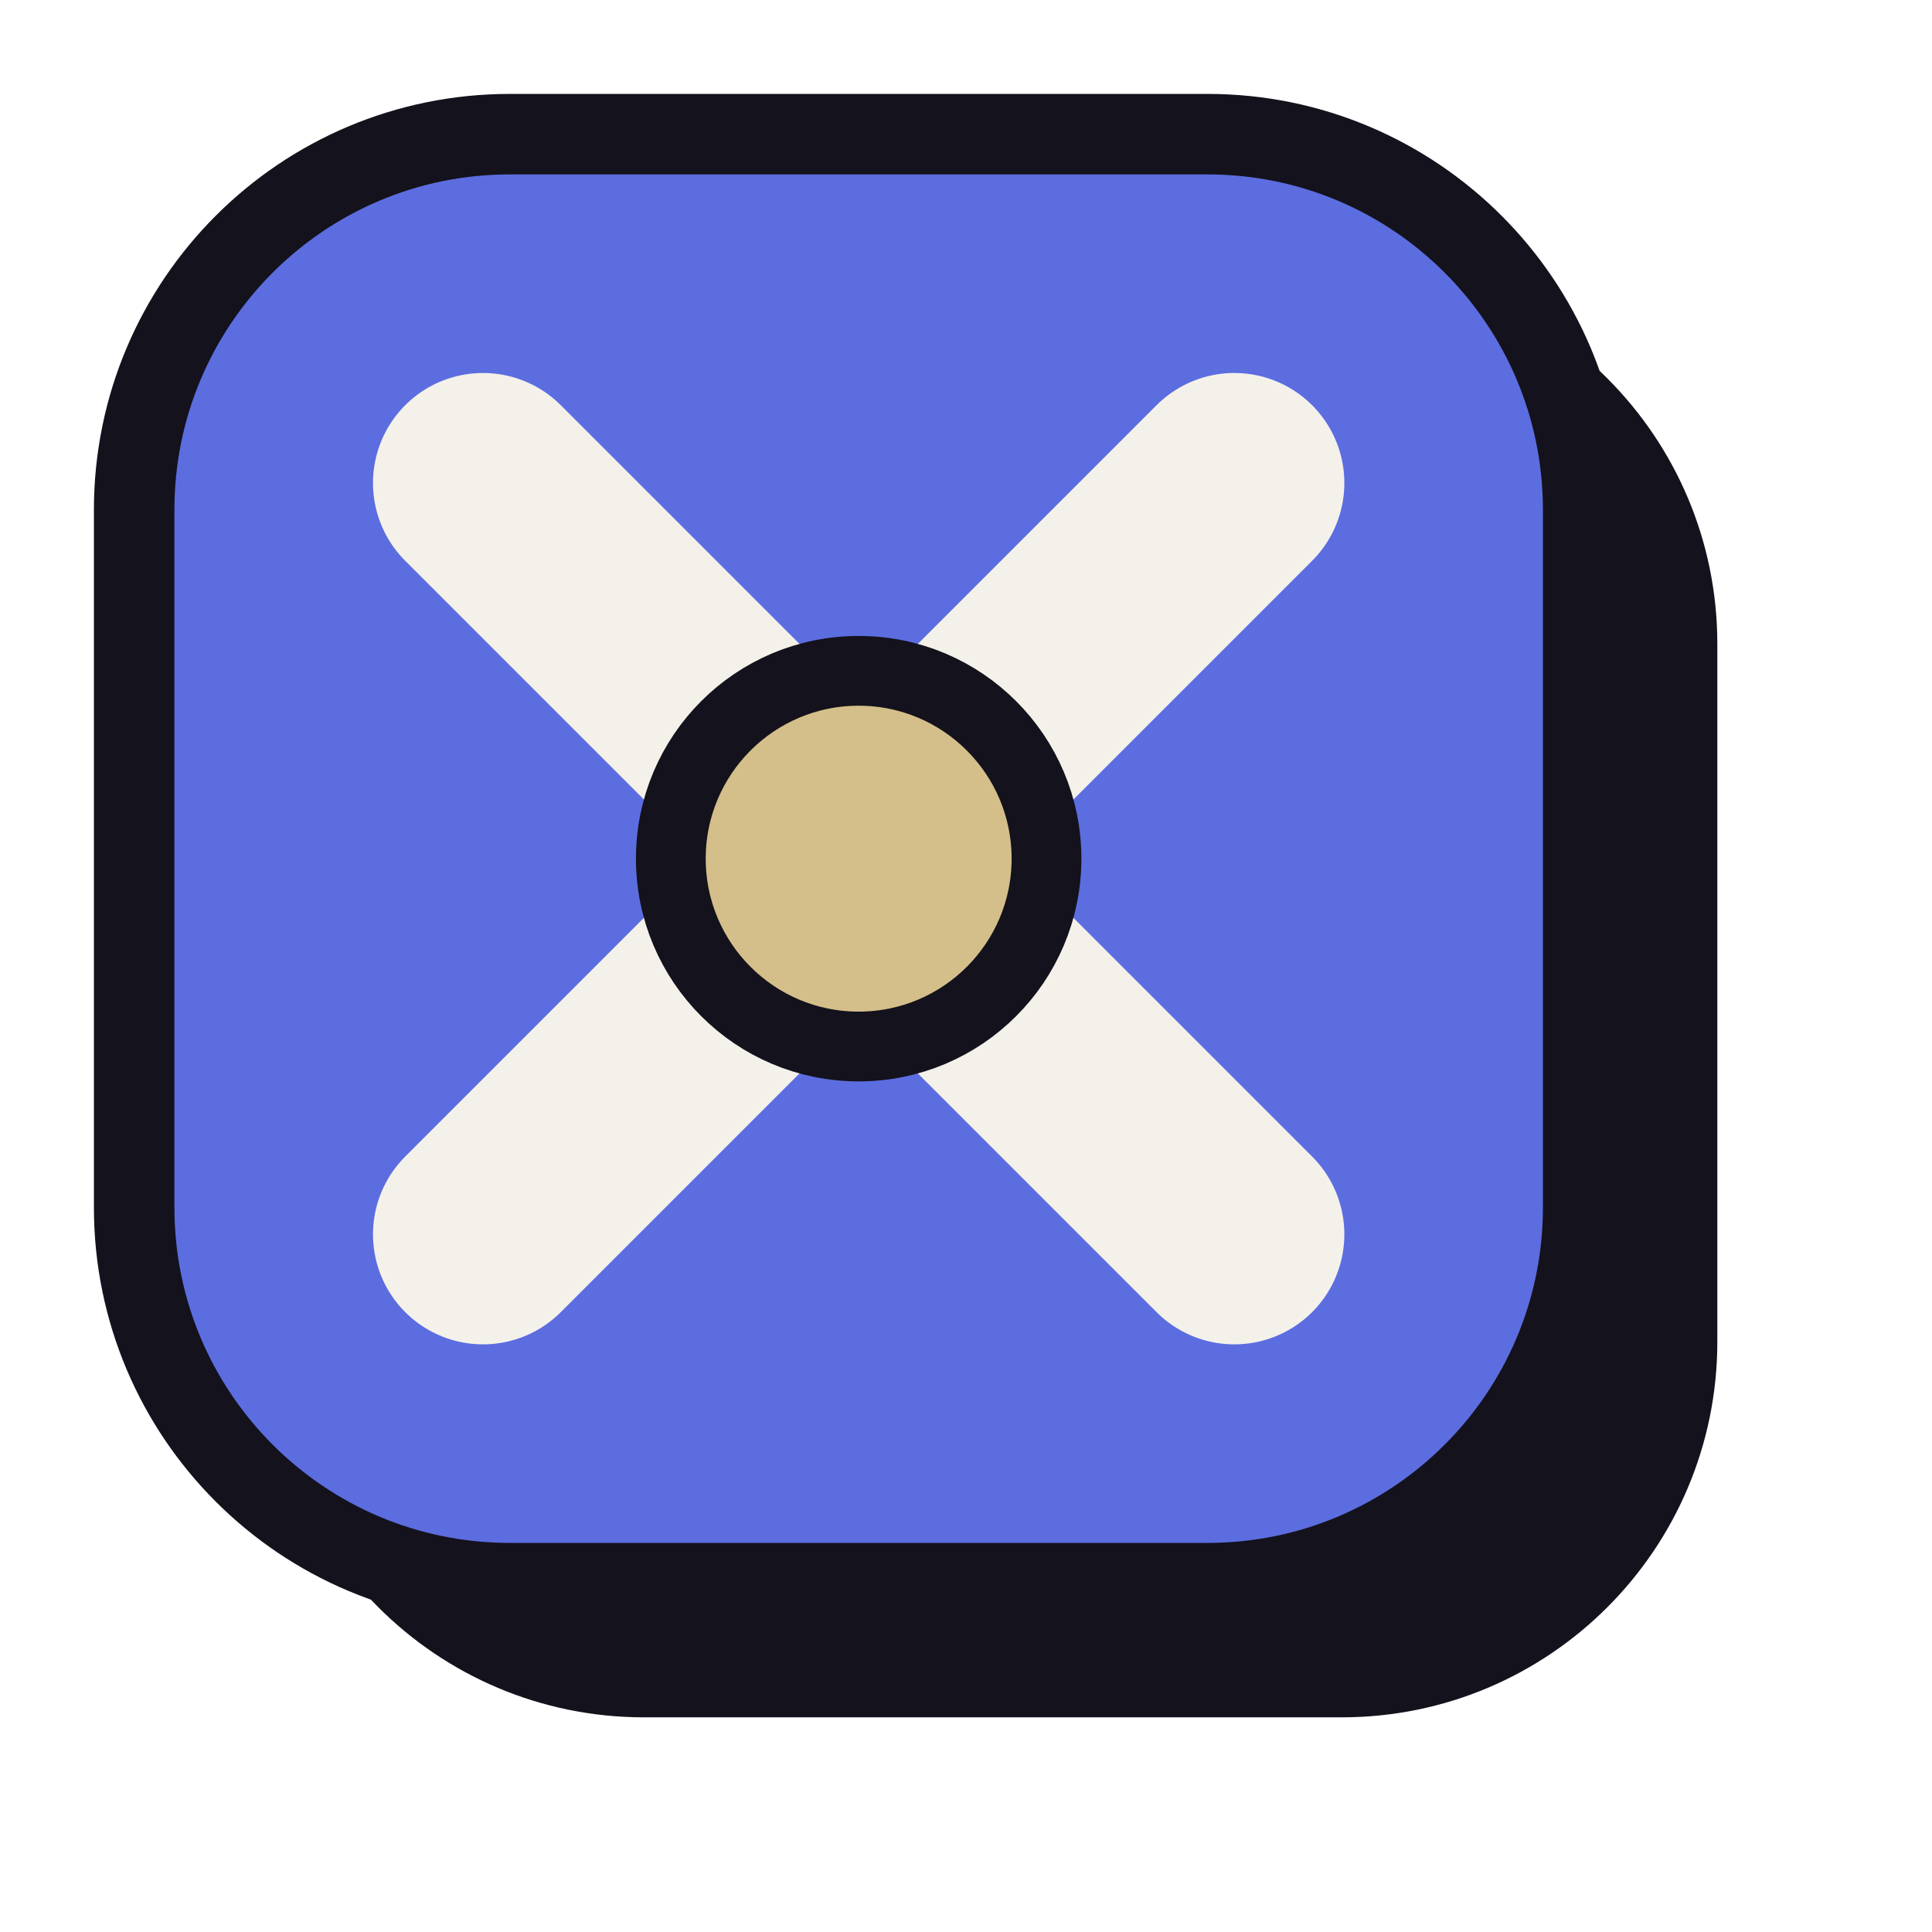
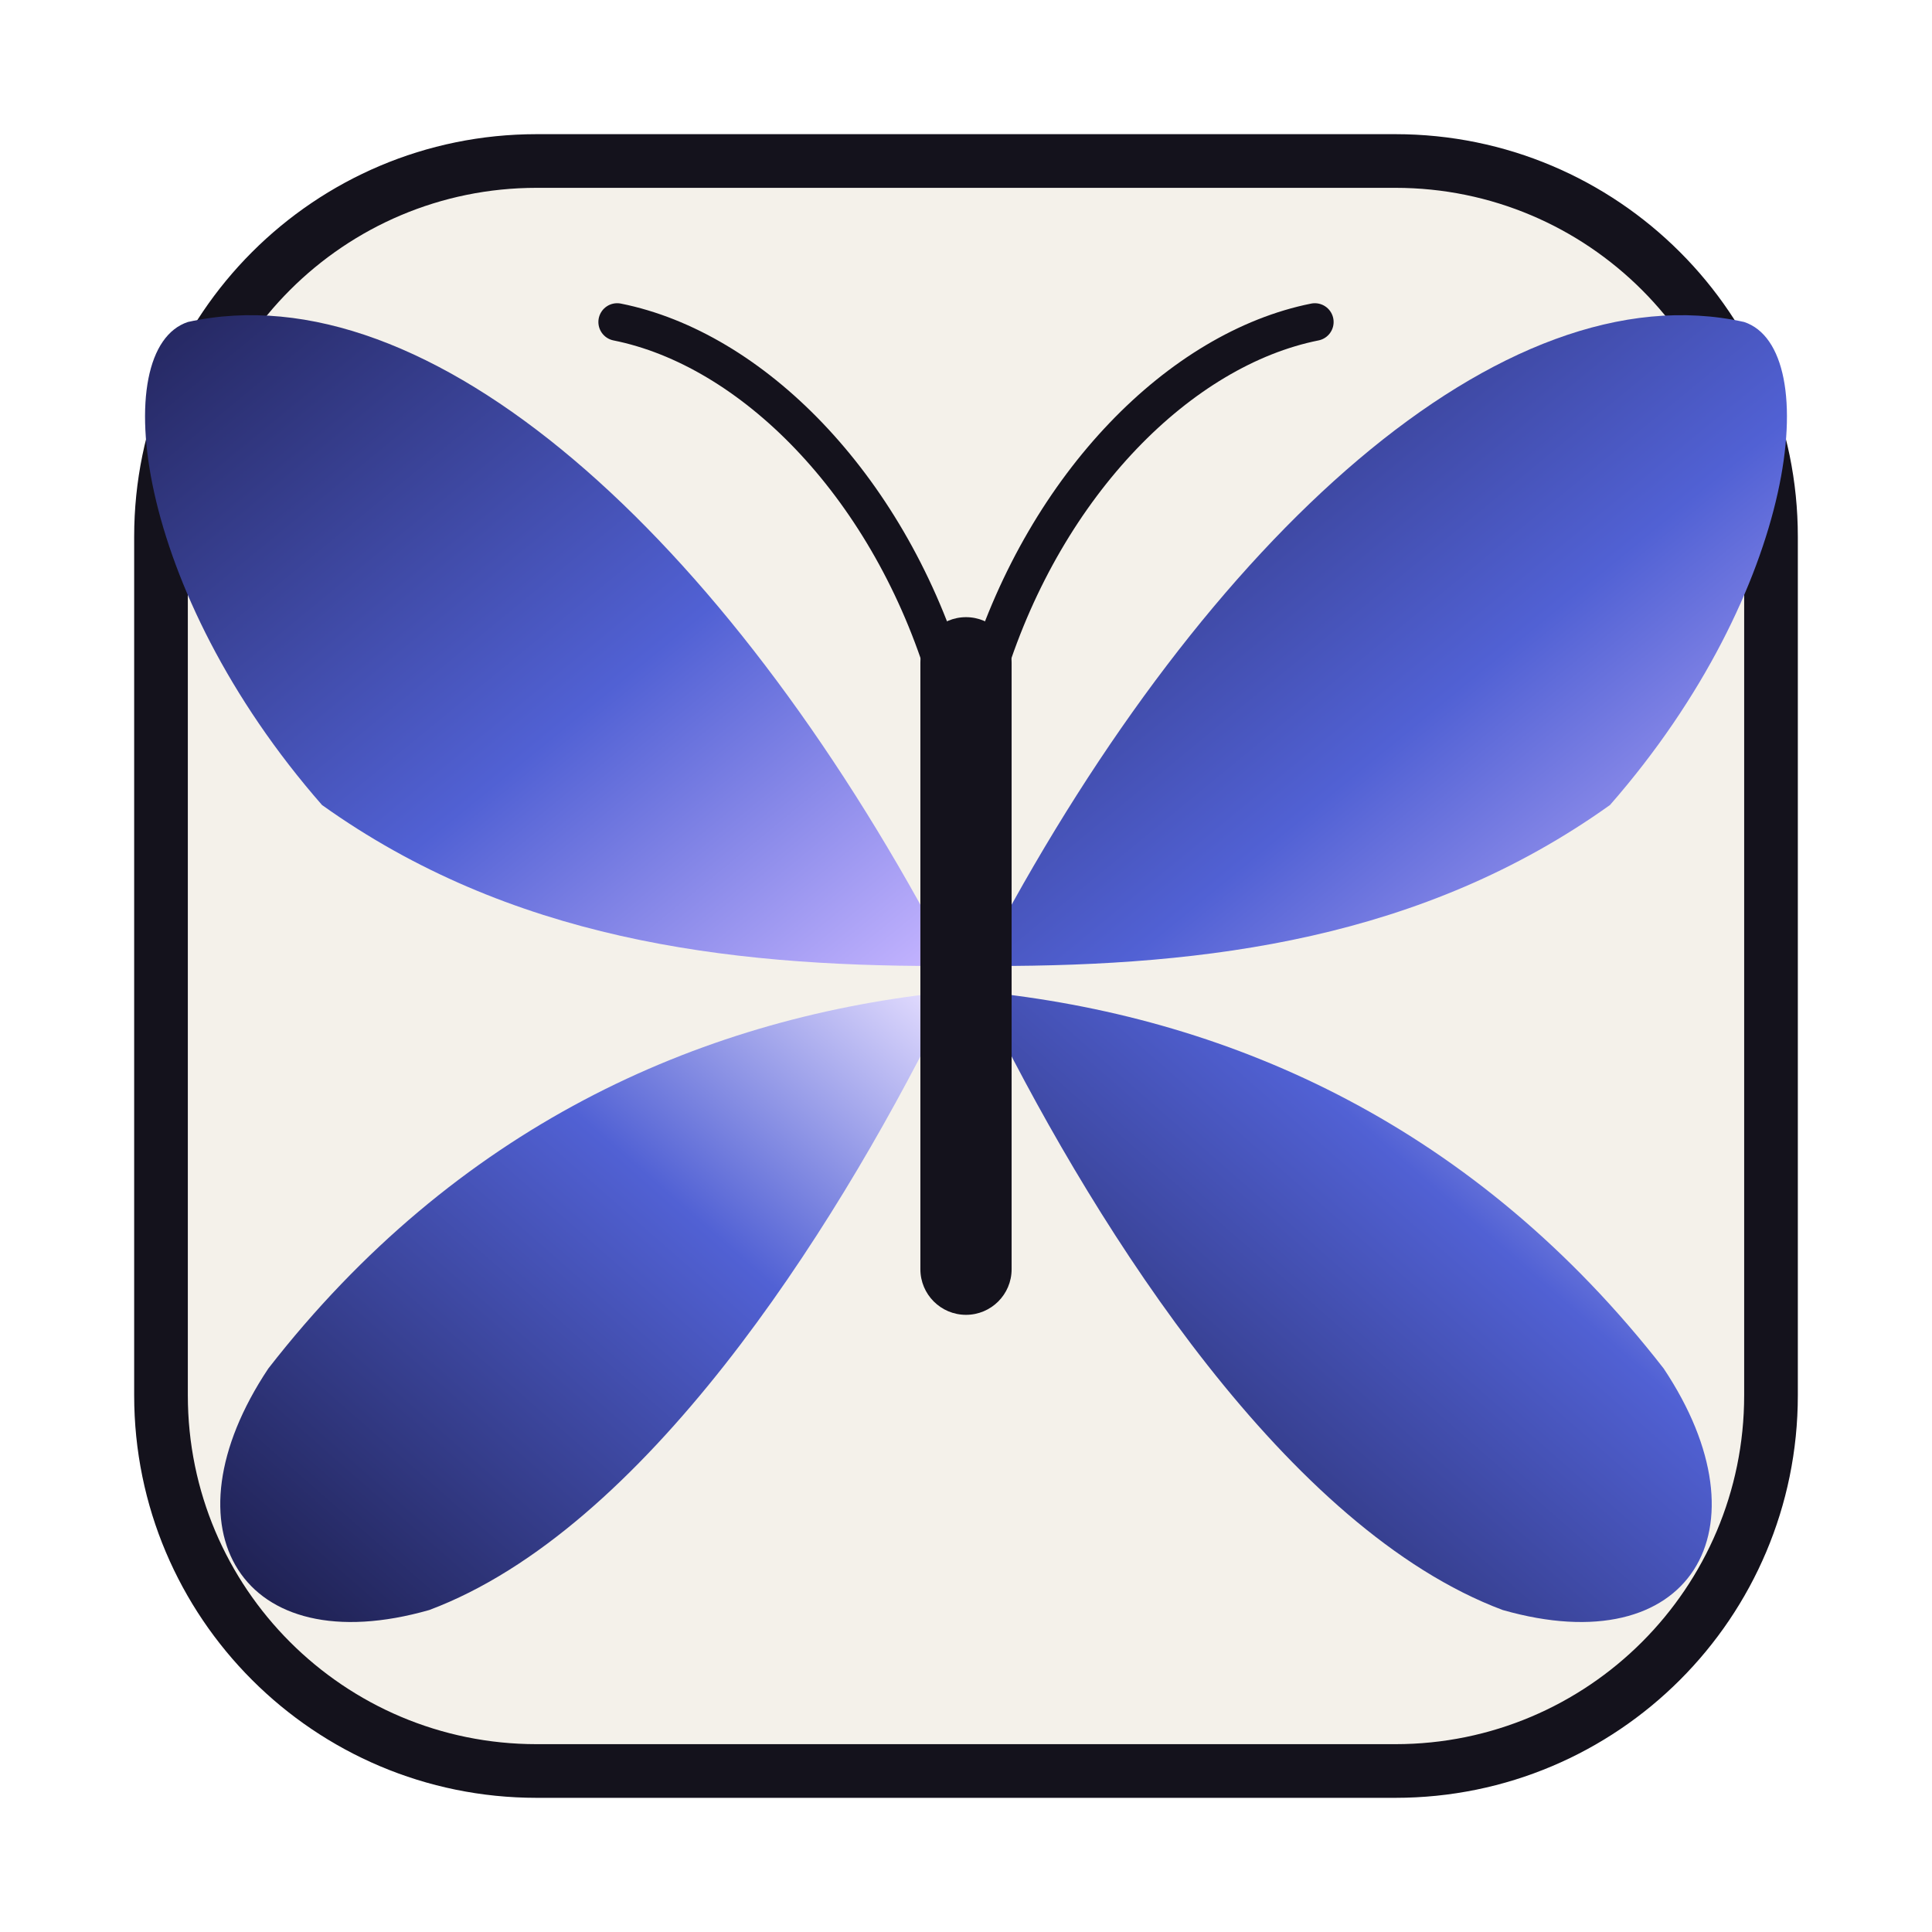
<svg xmlns="http://www.w3.org/2000/svg" viewBox="0 0 72 72" fill="none">
-   <rect x="10" y="10" width="54" height="54" rx="14" fill="#14121c" />
-   <rect x="5" y="5" width="54" height="54" rx="14" fill="#5c6de0" stroke="#14121c" stroke-width="3" />
-   <path d="M18 18 L46 46" stroke="#f4f1ea" stroke-width="8.2" stroke-linecap="round" />
-   <path d="M46 18 L18 46" stroke="#f4f1ea" stroke-width="8.2" stroke-linecap="round" />
-   <circle cx="32" cy="32" r="7" fill="#d4bf8a" stroke="#14121c" stroke-width="2.6" />
+   <defs>
+     <linearGradient id="xwing-u" x1="0%" y1="0%" x2="100%" y2="100%">
+       <stop offset="0%" stop-color="#24265e" />
+       <stop offset="58%" stop-color="#5161d4" />
+       <stop offset="100%" stop-color="#c4b4ff" />
+     </linearGradient>
+     <linearGradient id="xwing-l" x1="0%" y1="100%" x2="100%" y2="0%">
+       <stop offset="0%" stop-color="#1b1c48" />
+       <stop offset="65%" stop-color="#5161d4" />
+       <stop offset="100%" stop-color="#e6dfff" />
+     </linearGradient>
+   </defs>
+   <rect x="6" y="6" width="60" height="60" rx="14" fill="#f4f1ea" stroke="#14121c" stroke-width="2" />
+   <path d="M 35 35 C 27 20 16 10 7 12 C 4 13 5 22 12 30 C 19 35 27 36 35 36 Z" fill="url(#xwing-u)" />
+   <path d="M 35 37 C 26 38 17 42 10 51 C 6 57 9 62 16 60 C 24 57 31 46 35 38 Z" fill="url(#xwing-l)" />
+   <path d="M 37 35 C 45 20 56 10 65 12 C 68 13 67 22 60 30 C 53 35 45 36 37 36 Z" fill="url(#xwing-u)" />
+   <path d="M 37 37 C 46 38 55 42 62 51 C 66 57 63 62 56 60 C 48 57 41 46 37 38 Z" fill="url(#xwing-l)" />
+   <path d="M 35.2 25 C 33 18 28 13 23 12 M 36.8 25 C 39 18 44 13 49 12" stroke="#14121c" stroke-width="1.4" stroke-linecap="round" />
+   <rect x="34.3" y="23" width="3.4" height="26" rx="1.7" fill="#14121c" />
</svg>
